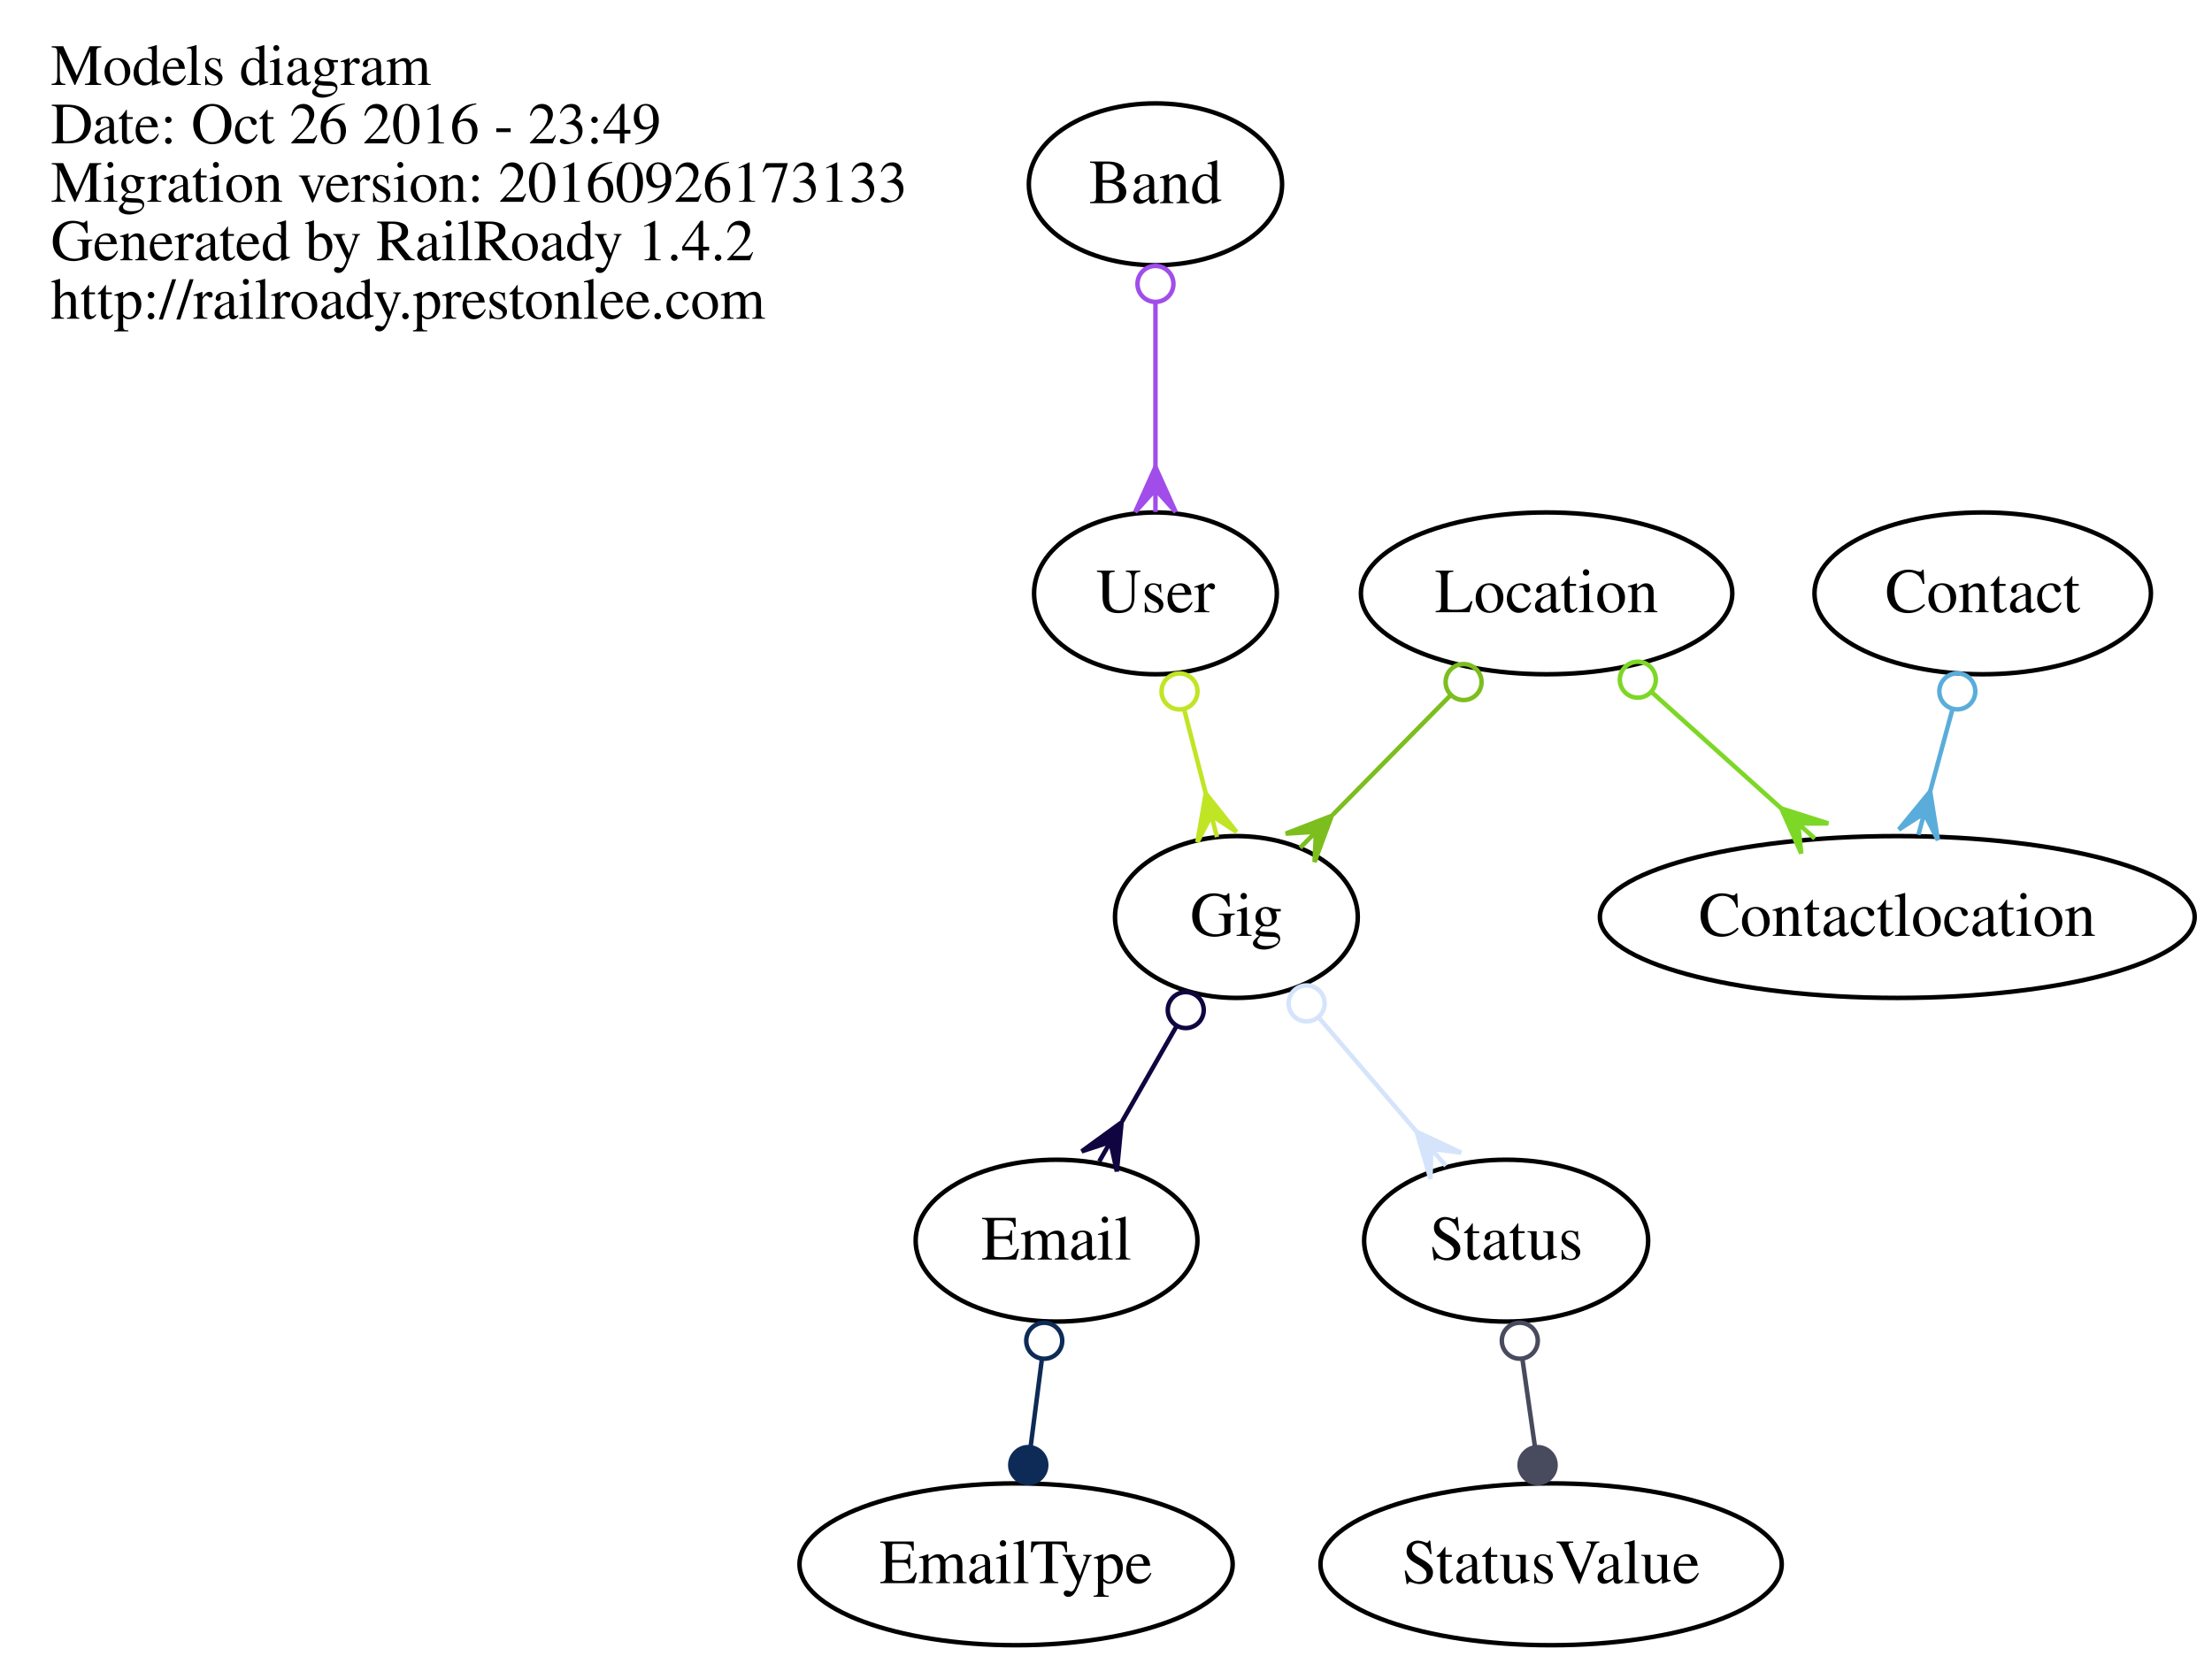
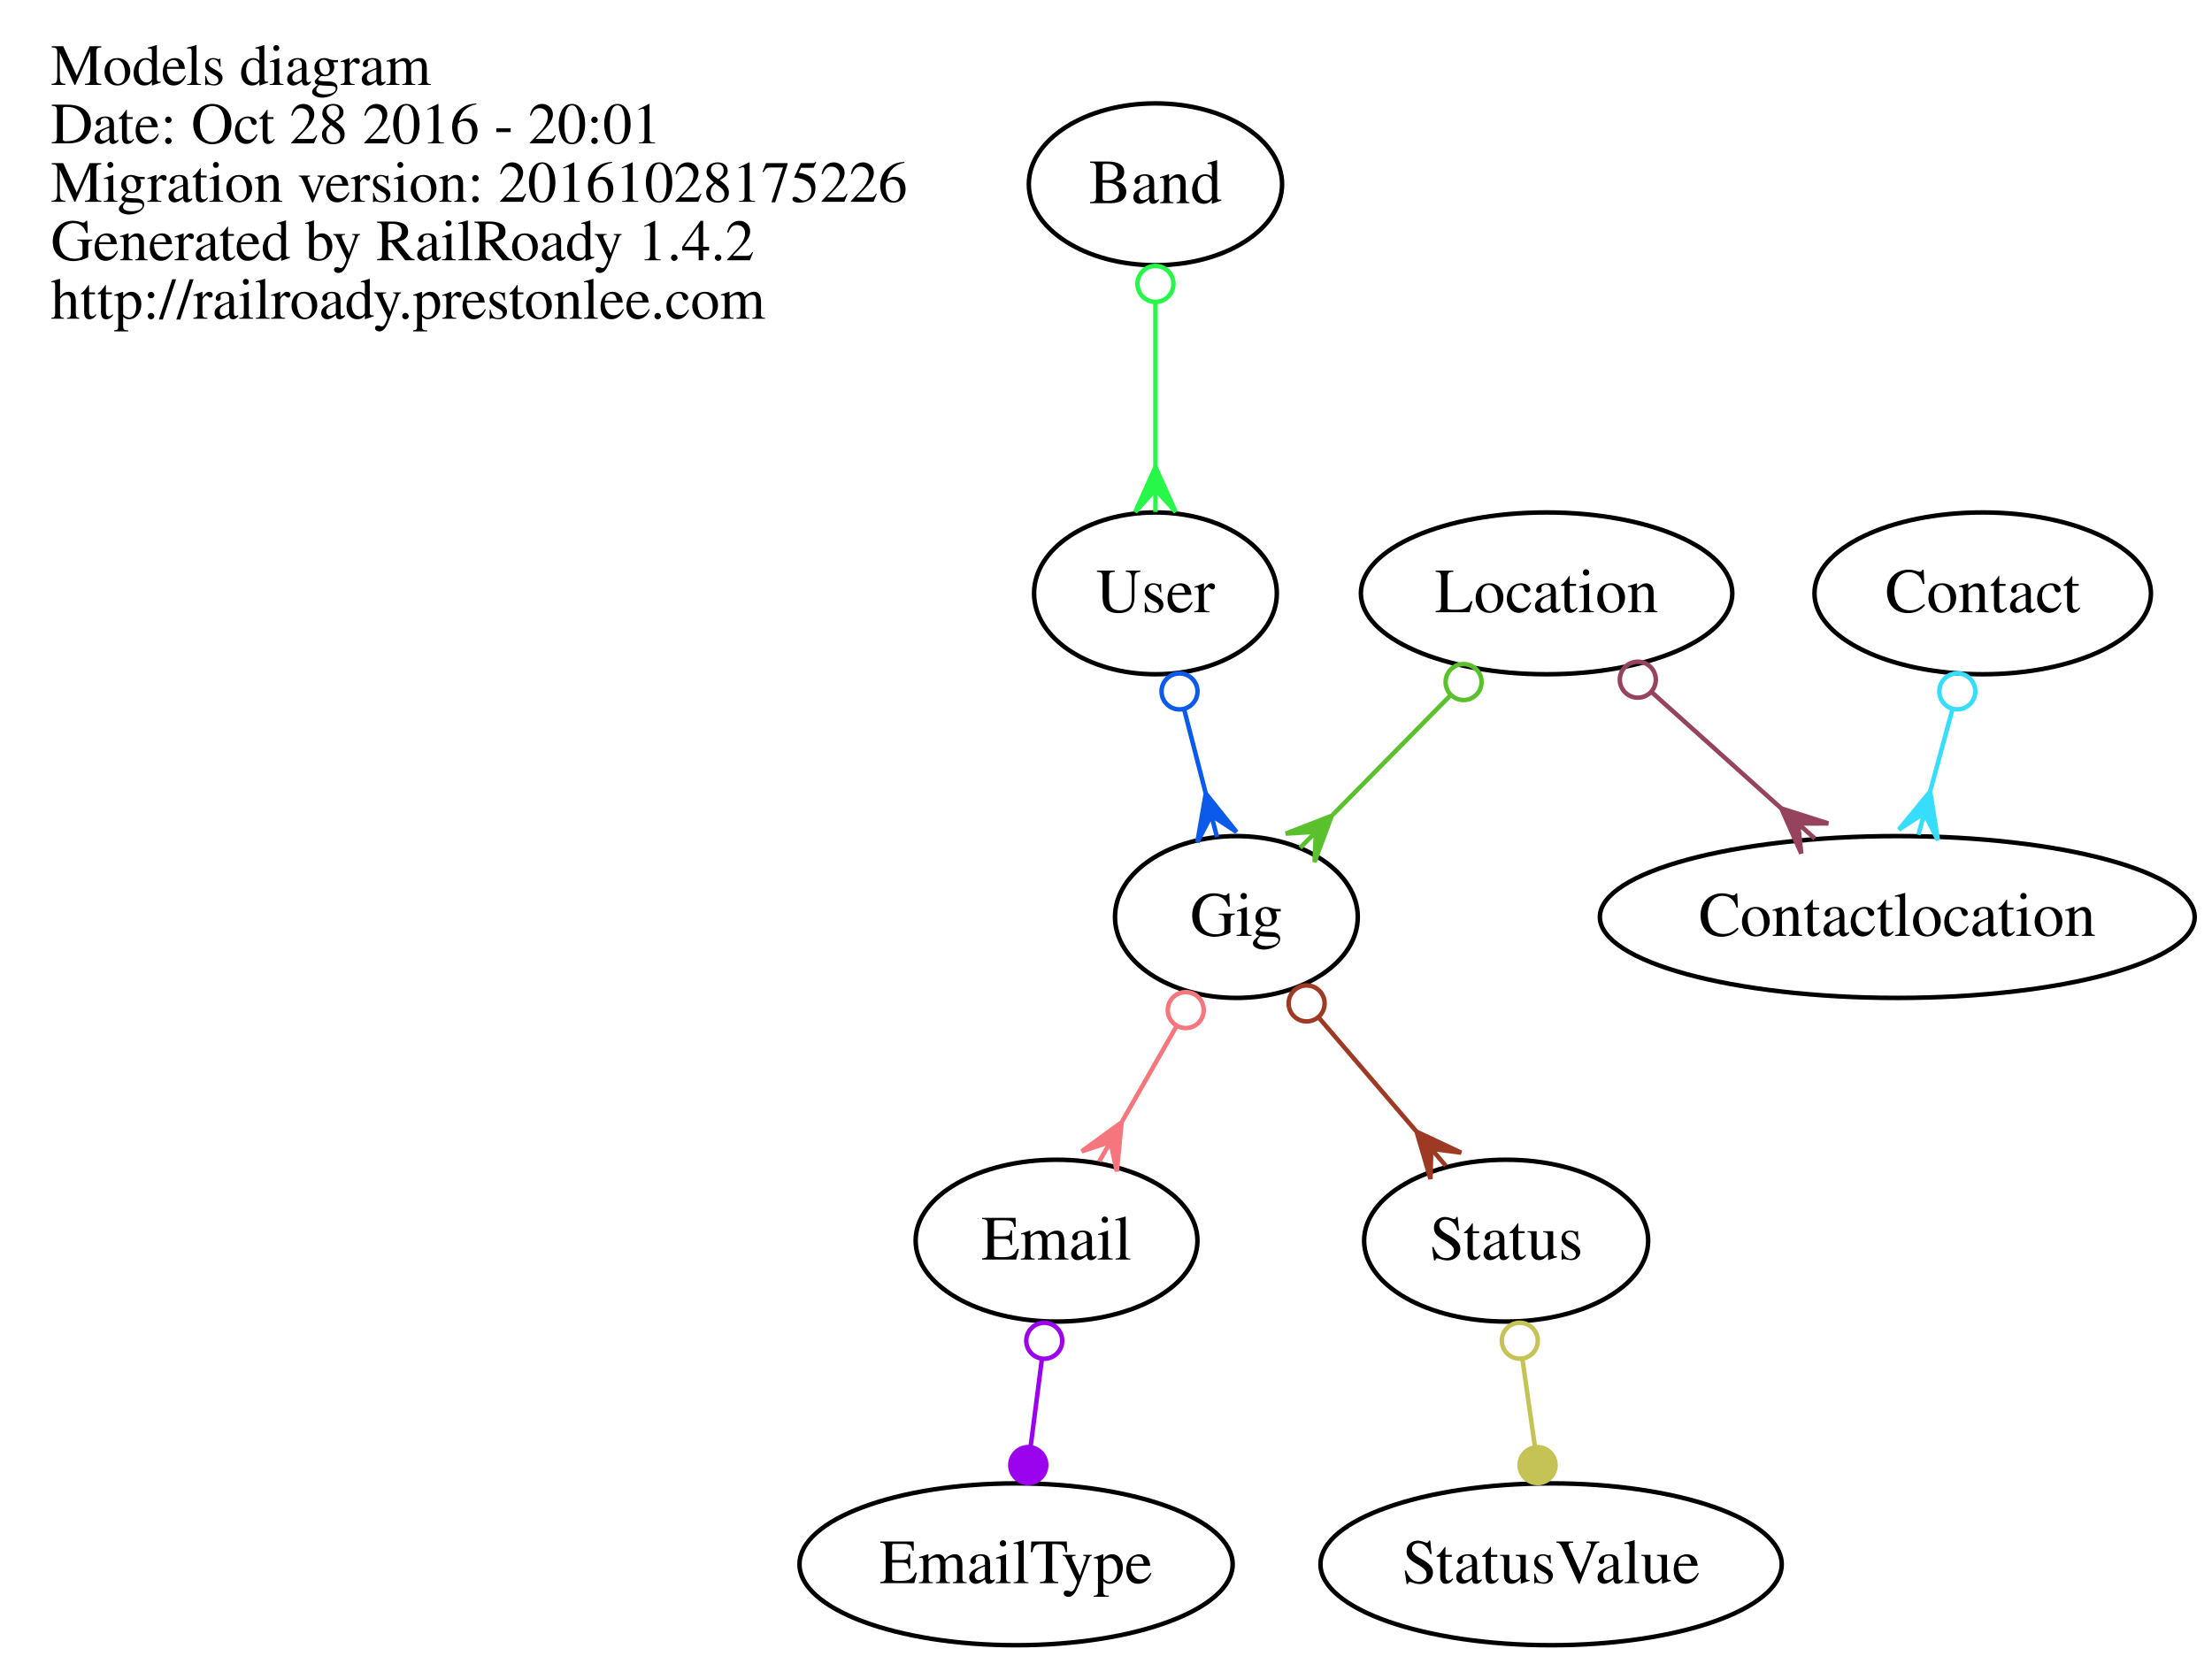
<svg xmlns="http://www.w3.org/2000/svg" width="492pt" height="370pt" viewBox="0.00 0.00 492.00 370.00">
  <g id="graph0" class="graph" transform="scale(1 1) rotate(0) translate(4 366)">
    <polygon fill="none" stroke="none" points="-4,4 -4,-366 488,-366 488,4 -4,4" />
    <g id="node1" class="node">
      <text text-anchor="start" x="7.312" y="-347.1" font-family="Times,serif" font-size="13.00">Models diagram</text>
-       <text text-anchor="start" x="7.312" y="-334.1" font-family="Times,serif" font-size="13.00">Date: Oct 26 2016 - 23:49</text>
-       <text text-anchor="start" x="7.312" y="-321.1" font-family="Times,serif" font-size="13.00">Migration version: 20160926173133</text>
+       <text text-anchor="start" x="7.312" y="-334.1" font-family="Times,serif" font-size="13.00">Date: Oct 28 2016 - 20:01</text>
+       <text text-anchor="start" x="7.312" y="-321.1" font-family="Times,serif" font-size="13.00">Migration version: 20161028175226</text>
      <text text-anchor="start" x="7.312" y="-308.1" font-family="Times,serif" font-size="13.00">Generated by RailRoady 1.4.2</text>
      <text text-anchor="start" x="7.312" y="-295.1" font-family="Times,serif" font-size="13.00">http://railroady.prestonlee.com</text>
    </g>
    <g id="node2" class="node">
      <ellipse fill="none" stroke="black" cx="253" cy="-325" rx="28.166" ry="18" />
      <text text-anchor="middle" x="253" y="-320.8" font-family="Times,serif" font-size="14.00">Band</text>
    </g>
    <g id="node11" class="node">
      <ellipse fill="none" stroke="black" cx="253" cy="-234" rx="27" ry="18" />
      <text text-anchor="middle" x="253" y="-229.8" font-family="Times,serif" font-size="14.00">User</text>
    </g>
    <g id="edge1" class="edge">
-       <path fill="none" stroke="#a14dea" d="M253,-298.546C253,-287.148 253,-273.696 253,-262.11" />
-       <ellipse fill="none" stroke="#a14dea" cx="253" cy="-302.84" rx="4" ry="4" />
-       <polygon fill="#a14dea" stroke="#a14dea" points="253,-262.107 257.5,-252.107 253,-257.107 253,-252.107 253,-252.107 253,-252.107 253,-257.107 248.5,-252.107 253,-262.107 253,-262.107" />
+       <path fill="none" stroke="#27f749" d="M253,-298.546C253,-287.148 253,-273.696 253,-262.11" />
+       <ellipse fill="none" stroke="#27f749" cx="253" cy="-302.84" rx="4" ry="4" />
+       <polygon fill="#27f749" stroke="#27f749" points="253,-262.107 257.5,-252.107 253,-257.107 253,-252.107 253,-252.107 253,-252.107 253,-257.107 248.5,-252.107 253,-262.107 253,-262.107" />
    </g>
    <g id="node3" class="node">
      <ellipse fill="none" stroke="black" cx="437" cy="-234" rx="37.419" ry="18" />
      <text text-anchor="middle" x="437" y="-229.8" font-family="Times,serif" font-size="14.00">Contact</text>
    </g>
    <g id="node4" class="node">
      <ellipse fill="none" stroke="black" cx="418" cy="-162" rx="66.15" ry="18" />
      <text text-anchor="middle" x="418" y="-157.8" font-family="Times,serif" font-size="14.00">Contactlocation</text>
    </g>
    <g id="edge2" class="edge">
-       <path fill="none" stroke="#5aadda" d="M430.287,-208.267C428.678,-202.34 426.952,-195.981 425.317,-189.959" />
-       <ellipse fill="none" stroke="#5aadda" cx="431.353" cy="-212.195" rx="4" ry="4" />
-       <polygon fill="#5aadda" stroke="#5aadda" points="425.309,-189.926 427.032,-179.096 423.999,-185.101 422.689,-180.275 422.689,-180.275 422.689,-180.275 423.999,-185.101 418.346,-181.454 425.309,-189.926 425.309,-189.926" />
+       <path fill="none" stroke="#37ddfd" d="M430.287,-208.267C428.678,-202.34 426.952,-195.981 425.317,-189.959" />
+       <ellipse fill="none" stroke="#37ddfd" cx="431.353" cy="-212.195" rx="4" ry="4" />
+       <polygon fill="#37ddfd" stroke="#37ddfd" points="425.309,-189.926 427.032,-179.096 423.999,-185.101 422.689,-180.275 422.689,-180.275 422.689,-180.275 423.999,-185.101 418.346,-181.454 425.309,-189.926 425.309,-189.926" />
    </g>
    <g id="node5" class="node">
      <ellipse fill="none" stroke="black" cx="231" cy="-90" rx="31.341" ry="18" />
      <text text-anchor="middle" x="231" y="-85.8" font-family="Times,serif" font-size="14.00">Email</text>
    </g>
    <g id="node6" class="node">
      <ellipse fill="none" stroke="black" cx="222" cy="-18" rx="48.172" ry="18" />
      <text text-anchor="middle" x="222" y="-13.8" font-family="Times,serif" font-size="14.00">EmailType</text>
    </g>
    <g id="edge3" class="edge">
-       <path fill="none" stroke="#0e2b57" d="M227.739,-63.64C226.93,-57.348 226.064,-50.605 225.255,-44.316" />
-       <ellipse fill="none" stroke="#0e2b57" cx="228.265" cy="-67.729" rx="4" ry="4" />
-       <ellipse fill="#0e2b57" stroke="#0e2b57" cx="224.709" cy="-40.072" rx="4" ry="4" />
+       <path fill="none" stroke="#9b02ed" d="M227.739,-63.64C226.93,-57.348 226.064,-50.605 225.255,-44.316" />
+       <ellipse fill="none" stroke="#9b02ed" cx="228.265" cy="-67.729" rx="4" ry="4" />
+       <ellipse fill="#9b02ed" stroke="#9b02ed" cx="224.709" cy="-40.072" rx="4" ry="4" />
    </g>
    <g id="node7" class="node">
      <ellipse fill="none" stroke="black" cx="271" cy="-162" rx="27" ry="18" />
      <text text-anchor="middle" x="271" y="-157.8" font-family="Times,serif" font-size="14.00">Gig</text>
    </g>
    <g id="edge5" class="edge">
-       <path fill="none" stroke="#100540" d="M257.62,-137.585C253.764,-130.837 249.538,-123.441 245.611,-116.569" />
-       <ellipse fill="none" stroke="#100540" cx="259.738" cy="-141.292" rx="4" ry="4" />
-       <polygon fill="#100540" stroke="#100540" points="245.466,-116.316 244.412,-105.401 242.986,-111.975 240.505,-107.633 240.505,-107.633 240.505,-107.633 242.986,-111.975 236.598,-109.866 245.466,-116.316 245.466,-116.316" />
+       <path fill="none" stroke="#f6767d" d="M257.62,-137.585C253.764,-130.837 249.538,-123.441 245.611,-116.569" />
+       <ellipse fill="none" stroke="#f6767d" cx="259.738" cy="-141.292" rx="4" ry="4" />
+       <polygon fill="#f6767d" stroke="#f6767d" points="245.466,-116.316 244.412,-105.401 242.986,-111.975 240.505,-107.633 240.505,-107.633 240.505,-107.633 242.986,-111.975 236.598,-109.866 245.466,-116.316 245.466,-116.316" />
    </g>
    <g id="node9" class="node">
      <ellipse fill="none" stroke="black" cx="331" cy="-90" rx="31.59" ry="18" />
      <text text-anchor="middle" x="331" y="-85.8" font-family="Times,serif" font-size="14.00">Status</text>
    </g>
    <g id="edge4" class="edge">
-       <path fill="none" stroke="#d5e4fb" d="M289.428,-139.501C296.249,-131.543 304.012,-122.486 310.968,-114.37" />
-       <ellipse fill="none" stroke="#d5e4fb" cx="286.622" cy="-142.774" rx="4" ry="4" />
-       <polygon fill="#d5e4fb" stroke="#d5e4fb" points="311.083,-114.237 321.008,-109.573 314.337,-110.44 317.591,-106.644 317.591,-106.644 317.591,-106.644 314.337,-110.44 314.174,-103.715 311.083,-114.237 311.083,-114.237" />
+       <path fill="none" stroke="#9e3a24" d="M289.428,-139.501C296.249,-131.543 304.012,-122.486 310.968,-114.37" />
+       <ellipse fill="none" stroke="#9e3a24" cx="286.622" cy="-142.774" rx="4" ry="4" />
+       <polygon fill="#9e3a24" stroke="#9e3a24" points="311.083,-114.237 321.008,-109.573 314.337,-110.44 317.591,-106.644 317.591,-106.644 317.591,-106.644 314.337,-110.44 314.174,-103.715 311.083,-114.237 311.083,-114.237" />
    </g>
    <g id="node8" class="node">
      <ellipse fill="none" stroke="black" cx="340" cy="-234" rx="41.307" ry="18" />
      <text text-anchor="middle" x="340" y="-229.8" font-family="Times,serif" font-size="14.00">Location</text>
    </g>
    <g id="edge7" class="edge">
-       <path fill="none" stroke="#7dd726" d="M363.491,-211.918C372.545,-203.793 382.93,-194.473 392.19,-186.162" />
-       <ellipse fill="none" stroke="#7dd726" cx="360.288" cy="-214.793" rx="4" ry="4" />
-       <polygon fill="#7dd726" stroke="#7dd726" points="392.208,-186.146 402.656,-182.816 395.93,-182.807 399.651,-179.467 399.651,-179.467 399.651,-179.467 395.93,-182.807 396.645,-176.118 392.208,-186.146 392.208,-186.146" />
+       <path fill="none" stroke="#96435d" d="M363.491,-211.918C372.545,-203.793 382.93,-194.473 392.19,-186.162" />
+       <ellipse fill="none" stroke="#96435d" cx="360.288" cy="-214.793" rx="4" ry="4" />
+       <polygon fill="#96435d" stroke="#96435d" points="392.208,-186.146 402.656,-182.816 395.93,-182.807 399.651,-179.467 399.651,-179.467 399.651,-179.467 395.93,-182.807 396.645,-176.118 392.208,-186.146 392.208,-186.146" />
    </g>
    <g id="edge6" class="edge">
-       <path fill="none" stroke="#7cbe1e" d="M318.55,-211.24C310.234,-202.803 300.732,-193.163 292.419,-184.729" />
-       <ellipse fill="none" stroke="#7cbe1e" cx="321.535" cy="-214.267" rx="4" ry="4" />
-       <polygon fill="#7cbe1e" stroke="#7cbe1e" points="292.207,-184.514 288.392,-174.234 288.697,-180.954 285.187,-177.393 285.187,-177.393 285.187,-177.393 288.697,-180.954 281.982,-180.552 292.207,-184.514 292.207,-184.514" />
+       <path fill="none" stroke="#5bc02d" d="M318.55,-211.24C310.234,-202.803 300.732,-193.163 292.419,-184.729" />
+       <ellipse fill="none" stroke="#5bc02d" cx="321.535" cy="-214.267" rx="4" ry="4" />
+       <polygon fill="#5bc02d" stroke="#5bc02d" points="292.207,-184.514 288.392,-174.234 288.697,-180.954 285.187,-177.393 285.187,-177.393 285.187,-177.393 288.697,-180.954 281.982,-180.552 292.207,-184.514 292.207,-184.514" />
    </g>
    <g id="node10" class="node">
      <ellipse fill="none" stroke="black" cx="341" cy="-18" rx="51.296" ry="18" />
      <text text-anchor="middle" x="341" y="-13.8" font-family="Times,serif" font-size="14.00">StatusValue</text>
    </g>
    <g id="edge8" class="edge">
-       <path fill="none" stroke="#484a5e" d="M334.623,-63.64C335.522,-57.348 336.485,-50.605 337.383,-44.316" />
-       <ellipse fill="none" stroke="#484a5e" cx="334.038" cy="-67.737" rx="4" ry="4" />
-       <ellipse fill="#484a5e" stroke="#484a5e" cx="337.991" cy="-40.064" rx="4" ry="4" />
+       <path fill="none" stroke="#c5c256" d="M334.623,-63.64C335.522,-57.348 336.485,-50.605 337.383,-44.316" />
+       <ellipse fill="none" stroke="#c5c256" cx="334.038" cy="-67.737" rx="4" ry="4" />
+       <ellipse fill="#c5c256" stroke="#c5c256" cx="337.991" cy="-40.064" rx="4" ry="4" />
    </g>
    <g id="edge9" class="edge">
-       <path fill="none" stroke="#c0e524" d="M259.391,-208.146C260.94,-202.124 262.601,-195.664 264.169,-189.566" />
-       <ellipse fill="none" stroke="#c0e524" cx="258.353" cy="-212.181" rx="4" ry="4" />
-       <polygon fill="#c0e524" stroke="#c0e524" points="264.192,-189.474 271.041,-180.91 265.438,-184.631 266.683,-179.789 266.683,-179.789 266.683,-179.789 265.438,-184.631 262.325,-178.668 264.192,-189.474 264.192,-189.474" />
+       <path fill="none" stroke="#0b5aea" d="M259.391,-208.146C260.94,-202.124 262.601,-195.664 264.169,-189.566" />
+       <ellipse fill="none" stroke="#0b5aea" cx="258.353" cy="-212.181" rx="4" ry="4" />
+       <polygon fill="#0b5aea" stroke="#0b5aea" points="264.192,-189.474 271.041,-180.91 265.438,-184.631 266.683,-179.789 266.683,-179.789 266.683,-179.789 265.438,-184.631 262.325,-178.668 264.192,-189.474 264.192,-189.474" />
    </g>
  </g>
</svg>
